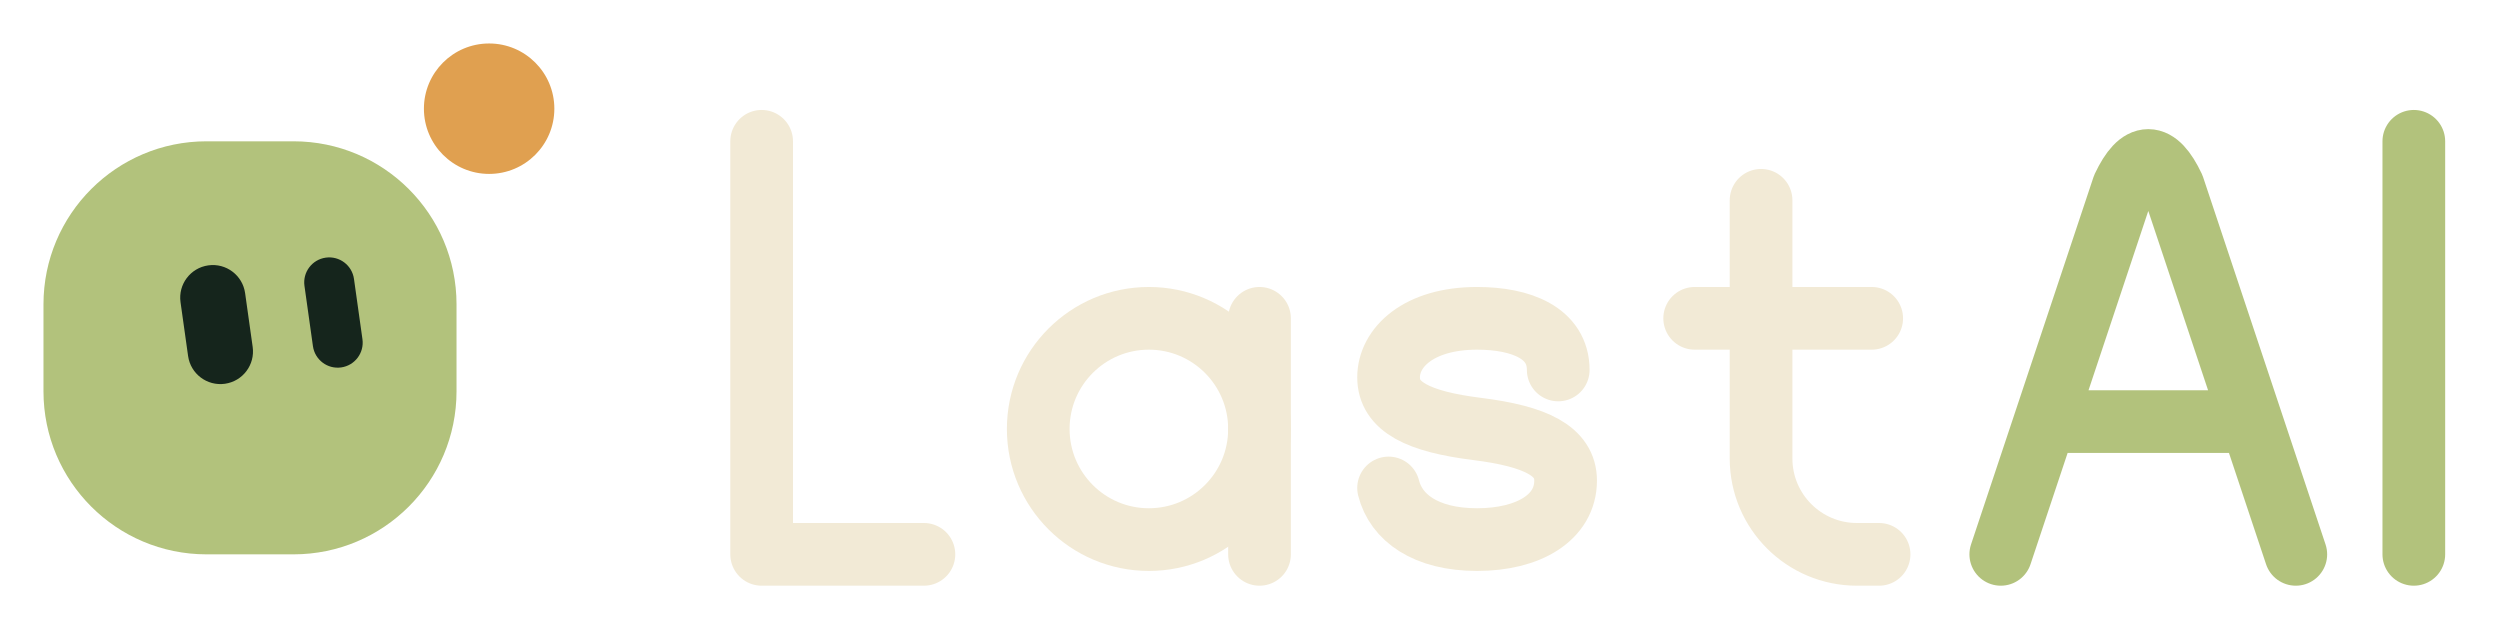
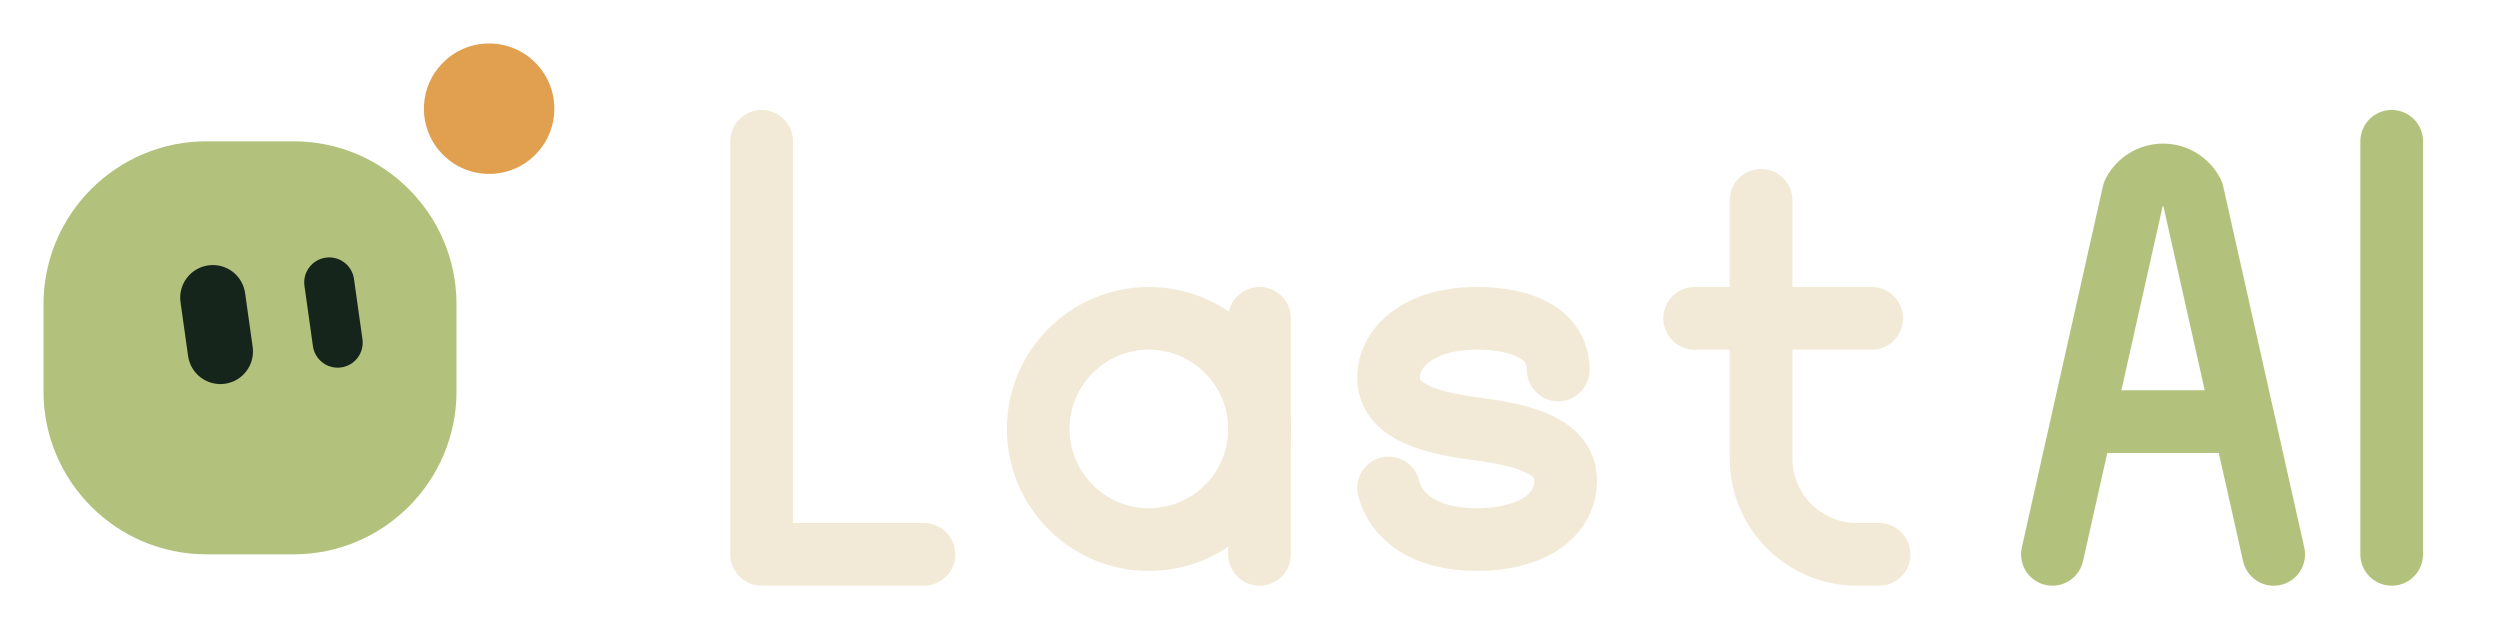
<svg xmlns="http://www.w3.org/2000/svg" viewBox="4 5 230 58" width="230" height="58">
  <rect x="8" y="18" width="38" height="38" rx="15" fill="#b2c27c" />
  <g transform="translate(2.4 -2) rotate(-8 27 37)" fill="#15251c">
    <rect x="18.6" y="30.6" width="6" height="11" rx="3" />
    <rect x="30.1" y="31.4" width="4.6" height="10.2" rx="2.3" />
  </g>
  <circle cx="49" cy="15" r="6" fill="#e0a050" />
  <g transform="translate(70 12.5714) scale(0.678571)" fill="none" stroke="#f2ead6" stroke-width="8.5" stroke-linecap="round" stroke-linejoin="round">
    <path d="M6 8V64H28" />
    <g transform="translate(20 0)">
      <circle cx="38.5" cy="47" r="15" />
      <path d="M53.5 32V64" />
      <path d="M94 39C94 34 89 32 83 32C75 32 71 36 71 40C71 44 75 46 83 47C91 48 95 50 95 54C95 59 90 62 83 62C76 62 72 59 71 55" />
      <path d="M121.5 16V51A13 13 0 0 0 134.5 64H137.5M112.5 32H136.5" />
    </g>
    <g stroke="#b2c27c">
-       <path d="M174 64L190.6 14.2Q194 7 197.4 14.2L214 64M180.5 46H207.5" />
-       <path d="M230 8V64" />
+       <path d="M181 64L192 15A4.5 4.5 0 0 1 200 15L211 64M186 46H206" />
+       <path d="M227 8V64" />
    </g>
  </g>
</svg>
